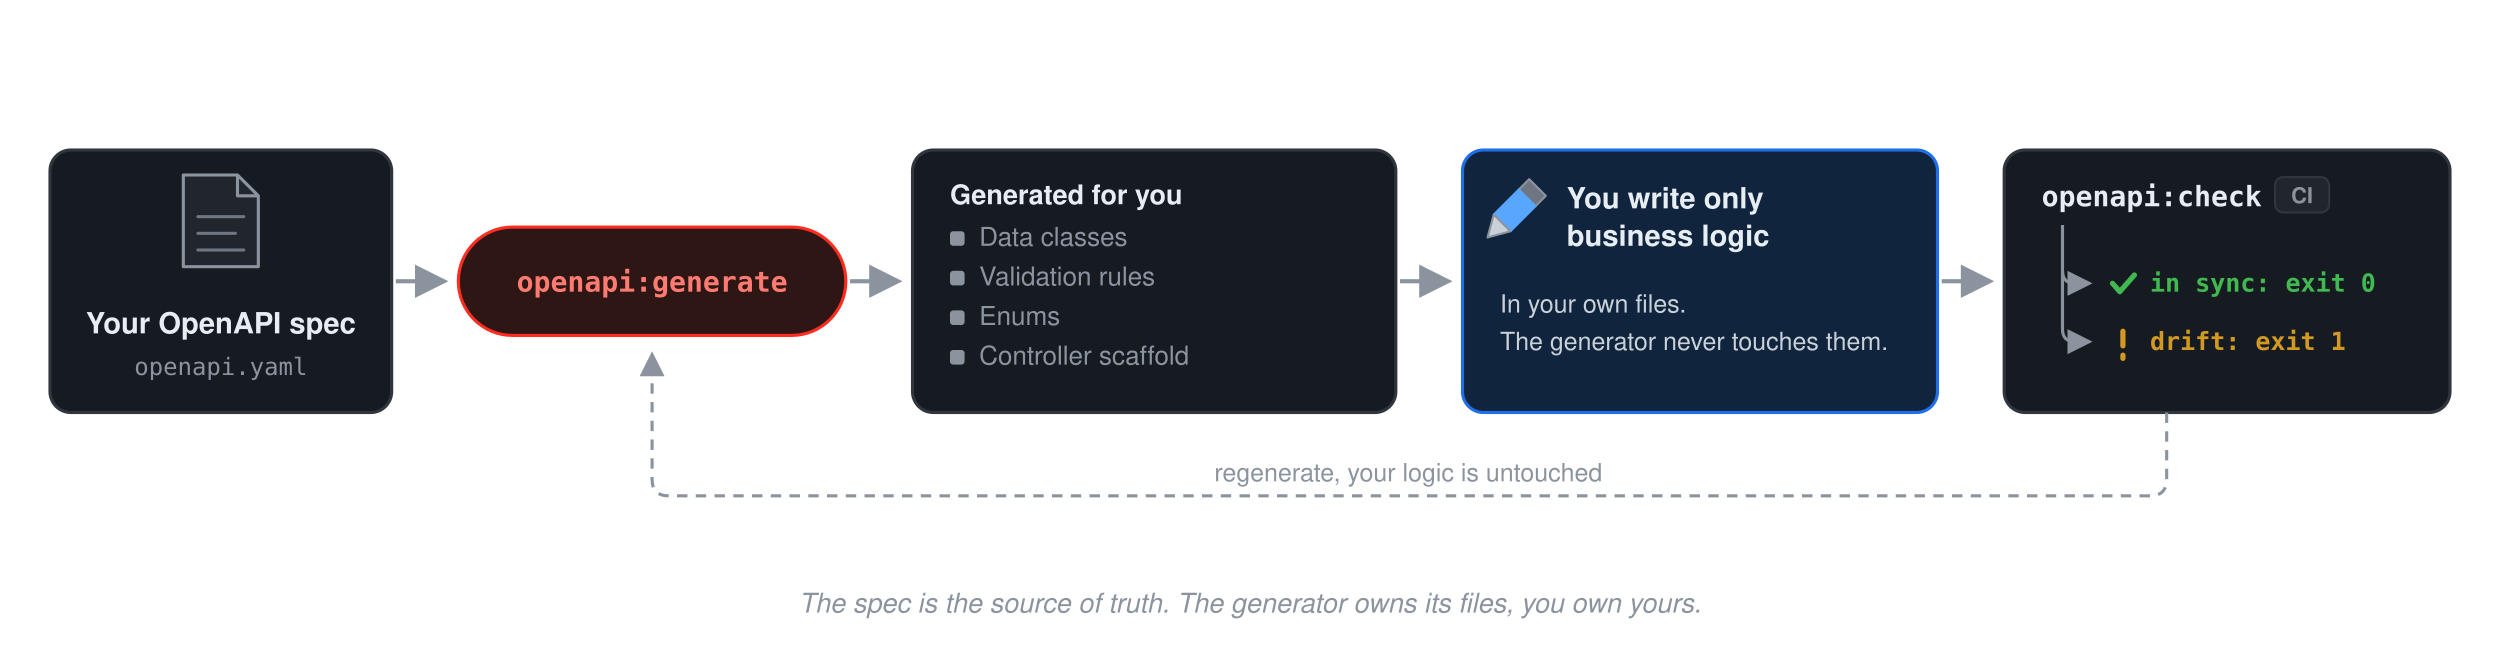
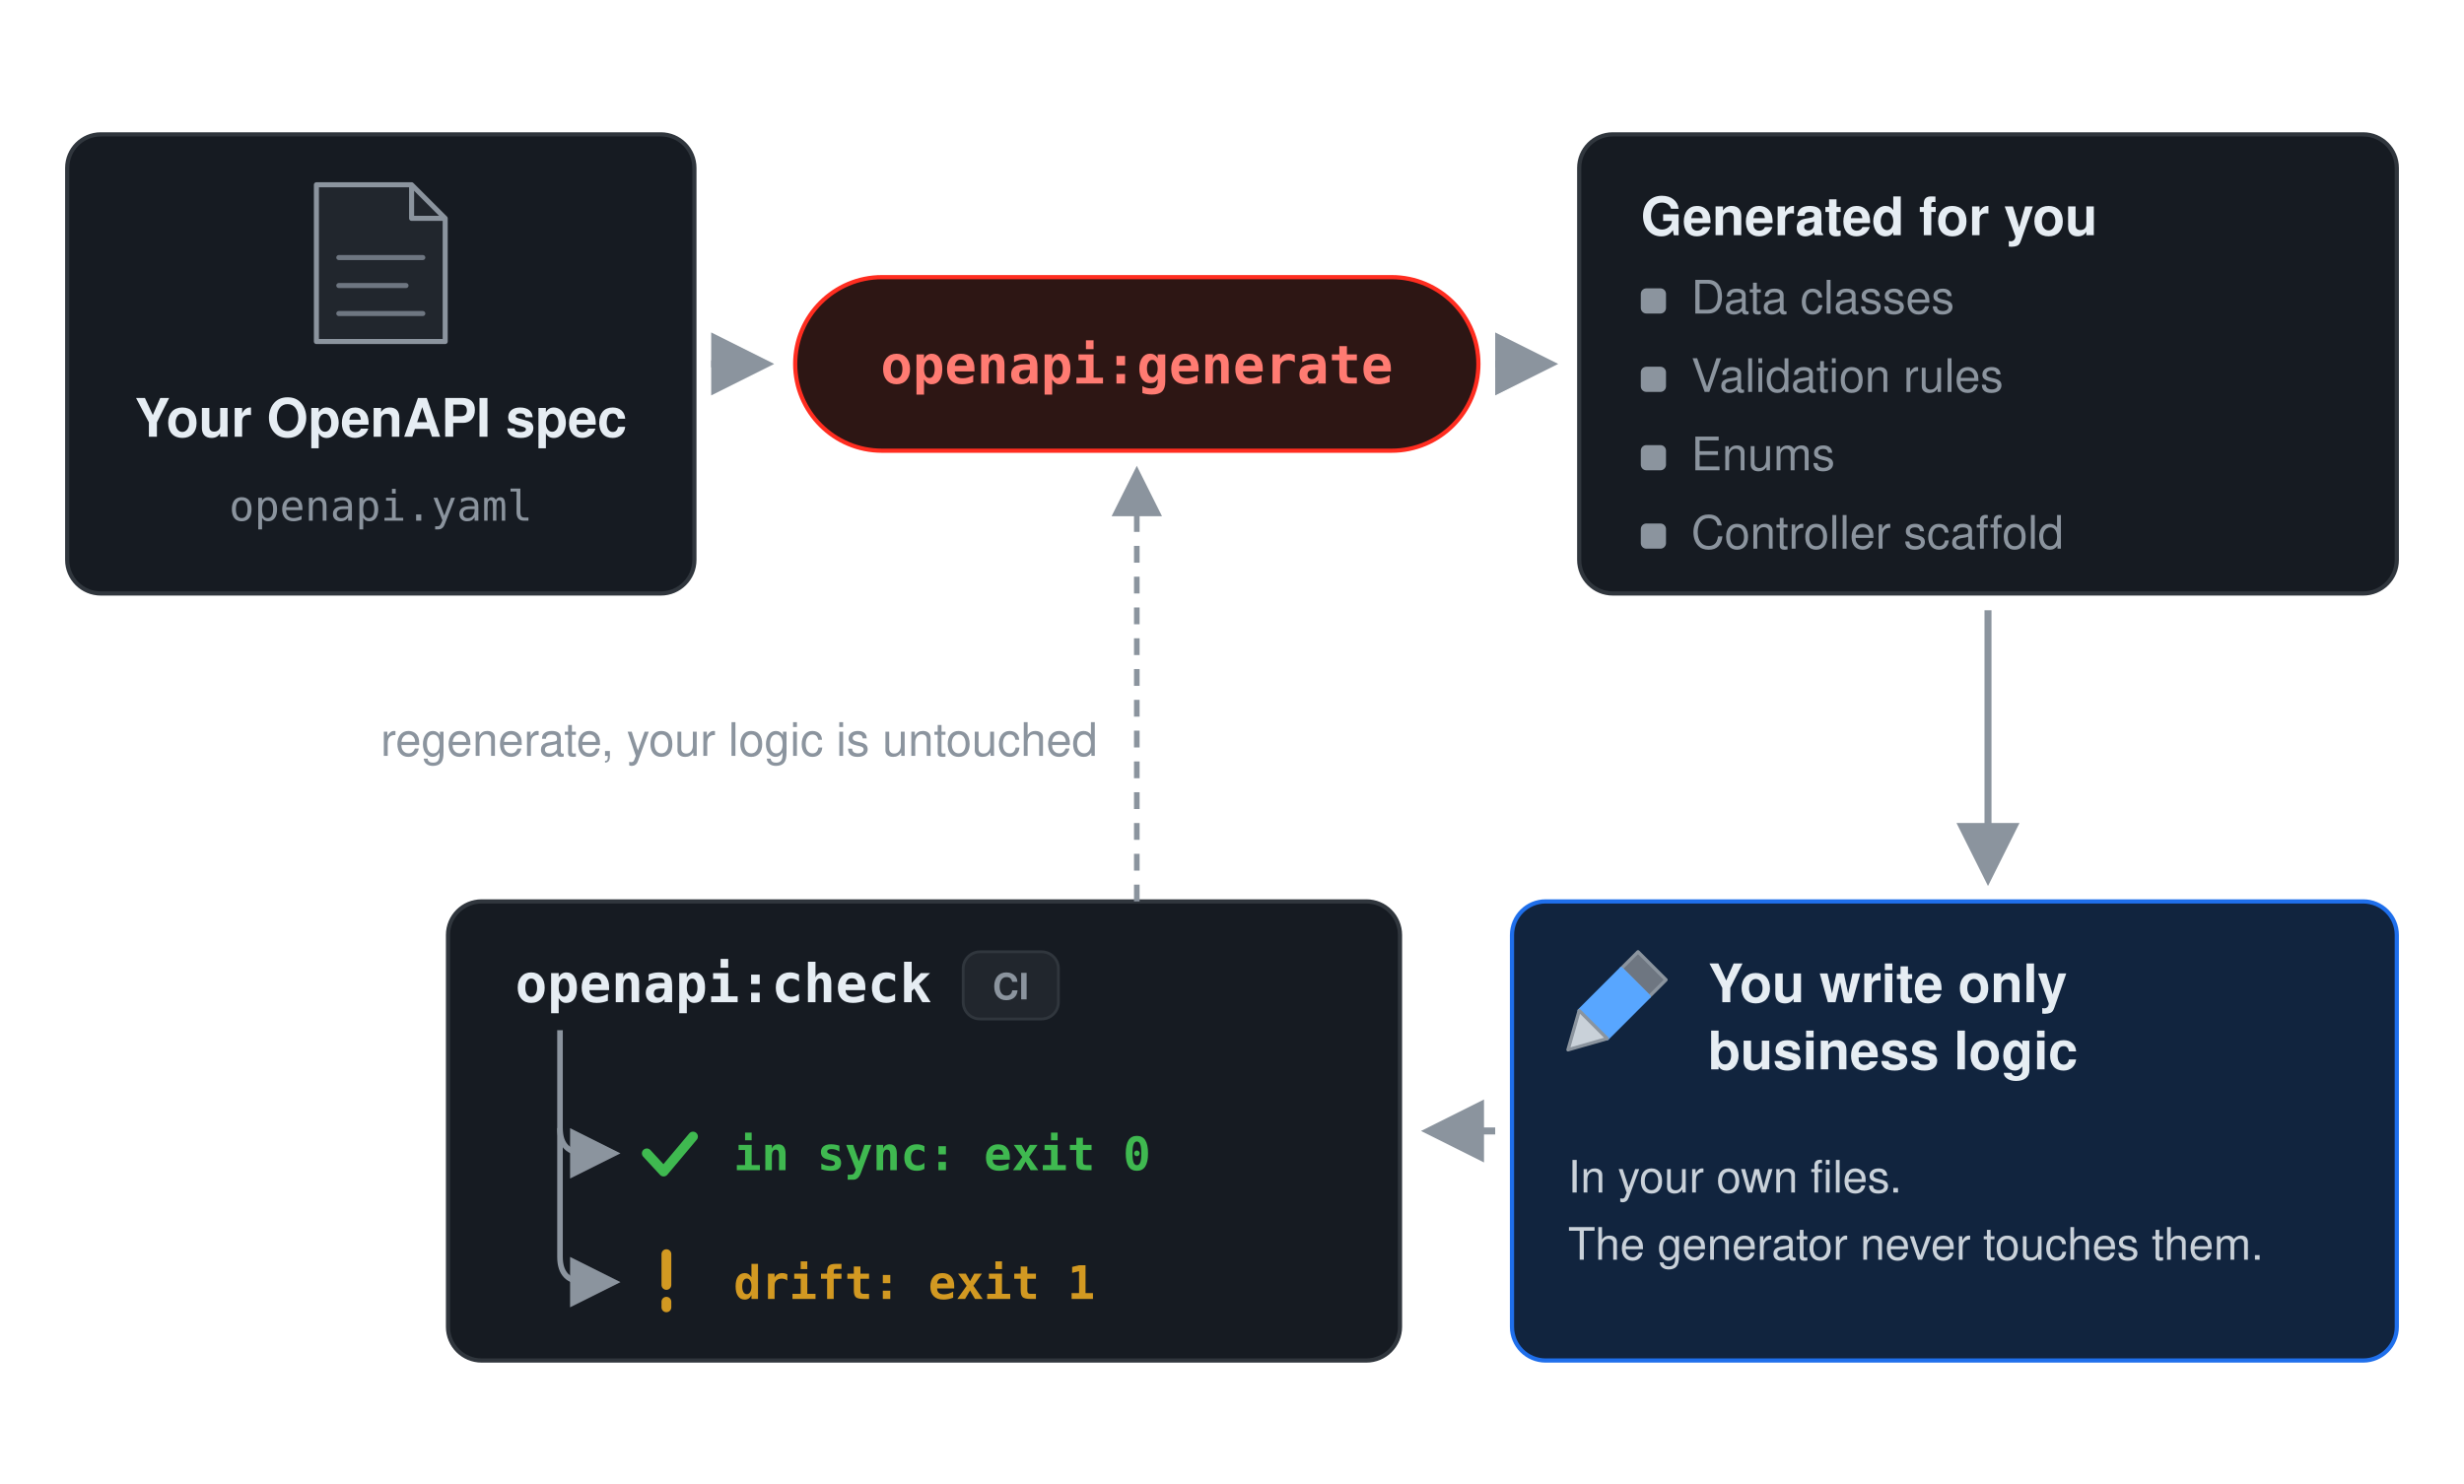
- <svg xmlns="http://www.w3.org/2000/svg" viewBox="0 0 1200 320" width="1200" height="320" role="img" aria-label="Flow diagram: your OpenAPI spec runs through openapi:generate, producing Data classes, validation rules, enums and a controller scaffold. You write only business logic in your own files. openapi:check in CI exits 0 when in sync and exits 1 on drift; regenerating leaves your logic untouched.">
+ <svg xmlns="http://www.w3.org/2000/svg" viewBox="0 0 880 530" width="880" height="530" role="img" aria-label="Flow diagram: your OpenAPI spec runs through openapi:generate, producing Data classes, validation rules, enums and a controller scaffold. You write only business logic in your own files. openapi:check in CI exits 0 when in sync and exits 1 on drift; regenerating leaves your logic untouched.">
  <defs>
-     <marker id="arrow" viewBox="0 0 10 10" refX="8" refY="5" markerWidth="8" markerHeight="8" orient="auto-start-reverse">
+     <marker id="arrow" viewBox="0 0 10 10" refX="8" refY="5" markerWidth="9" markerHeight="9" orient="auto-start-reverse">
      <path d="M0,0 L10,5 L0,10 z" fill="#8b949e" />
    </marker>
  </defs>
-   <rect x="24" y="72" width="164" height="126" rx="10" fill="#161b22" stroke="#30363d" stroke-width="1.5" />
-   <path d="M88,84 h26 l10,10 v34 h-36 z" fill="#21262d" stroke="#8b949e" stroke-width="1.5" stroke-linejoin="round" />
-   <path d="M114,84 v10 h10" fill="none" stroke="#8b949e" stroke-width="1.5" stroke-linejoin="round" />
-   <line x1="95" y1="104" x2="117" y2="104" stroke="#6e7681" stroke-width="1.5" stroke-linecap="round" />
-   <line x1="95" y1="112" x2="113" y2="112" stroke="#6e7681" stroke-width="1.5" stroke-linecap="round" />
-   <line x1="95" y1="120" x2="117" y2="120" stroke="#6e7681" stroke-width="1.5" stroke-linecap="round" />
-   <text x="106" y="160" text-anchor="middle" font-family="-apple-system,'Segoe UI',Helvetica,Arial,sans-serif" font-size="14" font-weight="600" fill="#e6edf3">Your OpenAPI spec</text>
-   <text x="106" y="180" text-anchor="middle" font-family="ui-monospace,SFMono-Regular,Menlo,Consolas,monospace" font-size="11.5" fill="#8b949e">openapi.yaml</text>
-   <line x1="190" y1="135" x2="212" y2="135" stroke="#8b949e" stroke-width="2" marker-end="url(#arrow)" />
-   <rect x="220" y="109" width="186" height="52" rx="26" fill="#2d1614" stroke="#ff2d20" stroke-width="1.5" />
-   <text x="313" y="140" text-anchor="middle" font-family="ui-monospace,SFMono-Regular,Menlo,Consolas,monospace" font-size="13.5" font-weight="600" fill="#ff7b72">openapi:generate</text>
-   <line x1="408" y1="135" x2="430" y2="135" stroke="#8b949e" stroke-width="2" marker-end="url(#arrow)" />
-   <rect x="438" y="72" width="232" height="126" rx="10" fill="#161b22" stroke="#30363d" stroke-width="1.5" />
-   <text x="456" y="98" font-family="-apple-system,'Segoe UI',Helvetica,Arial,sans-serif" font-size="13" font-weight="700" fill="#e6edf3">Generated for you</text>
-   <rect x="456" y="111" width="7" height="7" rx="1.5" fill="#8b949e" />
-   <text x="470" y="118" font-family="-apple-system,'Segoe UI',Helvetica,Arial,sans-serif" font-size="12.5" fill="#8b949e">Data classes</text>
-   <rect x="456" y="130" width="7" height="7" rx="1.5" fill="#8b949e" />
-   <text x="470" y="137" font-family="-apple-system,'Segoe UI',Helvetica,Arial,sans-serif" font-size="12.5" fill="#8b949e">Validation rules</text>
-   <rect x="456" y="149" width="7" height="7" rx="1.5" fill="#8b949e" />
-   <text x="470" y="156" font-family="-apple-system,'Segoe UI',Helvetica,Arial,sans-serif" font-size="12.5" fill="#8b949e">Enums</text>
-   <rect x="456" y="168" width="7" height="7" rx="1.5" fill="#8b949e" />
-   <text x="470" y="175" font-family="-apple-system,'Segoe UI',Helvetica,Arial,sans-serif" font-size="12.5" fill="#8b949e">Controller scaffold</text>
-   <line x1="672" y1="135" x2="694" y2="135" stroke="#8b949e" stroke-width="2" marker-end="url(#arrow)" />
-   <rect x="702" y="72" width="228" height="126" rx="10" fill="#11243e" stroke="#1f6feb" stroke-width="1.5" />
+   <rect x="24" y="48" width="224" height="164" rx="12" fill="#161b22" stroke="#30363d" stroke-width="1.5" />
+   <path d="M113,66 h34 l12,12 v44 h-46 z" fill="#21262d" stroke="#8b949e" stroke-width="1.8" stroke-linejoin="round" />
+   <path d="M147,66 v12 h12" fill="none" stroke="#8b949e" stroke-width="1.8" stroke-linejoin="round" />
+   <line x1="121" y1="92" x2="151" y2="92" stroke="#6e7681" stroke-width="1.8" stroke-linecap="round" />
+   <line x1="121" y1="102" x2="145" y2="102" stroke="#6e7681" stroke-width="1.8" stroke-linecap="round" />
+   <line x1="121" y1="112" x2="151" y2="112" stroke="#6e7681" stroke-width="1.8" stroke-linecap="round" />
+   <text x="136" y="156" text-anchor="middle" font-family="-apple-system,'Segoe UI',Helvetica,Arial,sans-serif" font-size="19" font-weight="600" fill="#e6edf3">Your OpenAPI spec</text>
+   <text x="136" y="186" text-anchor="middle" font-family="ui-monospace,SFMono-Regular,Menlo,Consolas,monospace" font-size="15" fill="#8b949e">openapi.yaml</text>
+   <line x1="254" y1="130" x2="272" y2="130" stroke="#8b949e" stroke-width="2.5" marker-end="url(#arrow)" />
+   <rect x="284" y="99" width="244" height="62" rx="31" fill="#2d1614" stroke="#ff2d20" stroke-width="1.5" />
+   <text x="406" y="137" text-anchor="middle" font-family="ui-monospace,SFMono-Regular,Menlo,Consolas,monospace" font-size="19" font-weight="600" fill="#ff7b72">openapi:generate</text>
+   <line x1="534" y1="130" x2="552" y2="130" stroke="#8b949e" stroke-width="2.5" marker-end="url(#arrow)" />
+   <rect x="564" y="48" width="292" height="164" rx="12" fill="#161b22" stroke="#30363d" stroke-width="1.5" />
+   <text x="586" y="84" font-family="-apple-system,'Segoe UI',Helvetica,Arial,sans-serif" font-size="19" font-weight="700" fill="#e6edf3">Generated for you</text>
+   <rect x="586" y="103" width="9" height="9" rx="2" fill="#8b949e" />
+   <text x="604" y="112" font-family="-apple-system,'Segoe UI',Helvetica,Arial,sans-serif" font-size="16.5" fill="#8b949e">Data classes</text>
+   <rect x="586" y="131" width="9" height="9" rx="2" fill="#8b949e" />
+   <text x="604" y="140" font-family="-apple-system,'Segoe UI',Helvetica,Arial,sans-serif" font-size="16.5" fill="#8b949e">Validation rules</text>
+   <rect x="586" y="159" width="9" height="9" rx="2" fill="#8b949e" />
+   <text x="604" y="168" font-family="-apple-system,'Segoe UI',Helvetica,Arial,sans-serif" font-size="16.5" fill="#8b949e">Enums</text>
+   <rect x="586" y="187" width="9" height="9" rx="2" fill="#8b949e" />
+   <text x="604" y="196" font-family="-apple-system,'Segoe UI',Helvetica,Arial,sans-serif" font-size="16.5" fill="#8b949e">Controller scaffold</text>
+   <line x1="710" y1="218" x2="710" y2="312" stroke="#8b949e" stroke-width="2.5" marker-end="url(#arrow)" />
+   <rect x="540" y="322" width="316" height="164" rx="12" fill="#11243e" stroke="#1f6feb" stroke-width="1.5" />
  <g stroke-linejoin="round">
-     <path d="M734,86 l8,8 l-5,5 l-8,-8 z" fill="#6e7681" stroke="#8b949e" stroke-width="1" />
-     <path d="M729,91 l8,8 l-12,12 l-8,-8 z" fill="#58a6ff" stroke="#58a6ff" stroke-width="1" />
-     <path d="M717,103 l8,8 l-11,3 z" fill="#c9d1d9" stroke="#8b949e" stroke-width="1" />
+     <path d="M585,340 l10,10 l-6,6 l-10,-10 z" fill="#6e7681" stroke="#8b949e" stroke-width="1.2" />
+     <path d="M579,346 l10,10 l-15,15 l-10,-10 z" fill="#58a6ff" stroke="#58a6ff" stroke-width="1.2" />
+     <path d="M564,361 l10,10 l-14,4 z" fill="#c9d1d9" stroke="#8b949e" stroke-width="1.2" />
  </g>
-   <text x="752" y="100" font-family="-apple-system,'Segoe UI',Helvetica,Arial,sans-serif" font-size="14" font-weight="700" fill="#e6edf3">You write only</text>
-   <text x="752" y="118" font-family="-apple-system,'Segoe UI',Helvetica,Arial,sans-serif" font-size="14" font-weight="700" fill="#e6edf3">business logic</text>
-   <text x="720" y="150" font-family="-apple-system,'Segoe UI',Helvetica,Arial,sans-serif" font-size="12" fill="#c9d1d9">In your own files.</text>
-   <text x="720" y="168" font-family="-apple-system,'Segoe UI',Helvetica,Arial,sans-serif" font-size="12" fill="#c9d1d9">The generator never touches them.</text>
-   <line x1="932" y1="135" x2="954" y2="135" stroke="#8b949e" stroke-width="2" marker-end="url(#arrow)" />
-   <rect x="962" y="72" width="214" height="126" rx="10" fill="#161b22" stroke="#30363d" stroke-width="1.5" />
-   <text x="980" y="99" font-family="ui-monospace,SFMono-Regular,Menlo,Consolas,monospace" font-size="13.5" font-weight="600" fill="#e6edf3">openapi:check</text>
-   <rect x="1092" y="85" width="26" height="17" rx="4" fill="#21262d" stroke="#30363d" stroke-width="1" />
-   <text x="1105" y="97.5" text-anchor="middle" font-family="-apple-system,'Segoe UI',Helvetica,Arial,sans-serif" font-size="10.5" font-weight="700" fill="#8b949e">CI</text>
-   <path d="M990,108 v22 q0,6 6,6 h6" fill="none" stroke="#8b949e" stroke-width="1.5" marker-end="url(#arrow)" />
-   <path d="M990,130 v28 q0,6 6,6 h6" fill="none" stroke="#8b949e" stroke-width="1.5" marker-end="url(#arrow)" />
-   <path d="M1014,136 l3.5,4 l7,-8" fill="none" stroke="#3fb950" stroke-width="2.5" stroke-linecap="round" stroke-linejoin="round" />
-   <text x="1032" y="140" font-family="ui-monospace,SFMono-Regular,Menlo,Consolas,monospace" font-size="12" font-weight="600" fill="#3fb950">in sync: exit 0</text>
-   <path d="M1019,159 v7 M1019,170.5 v1.5" fill="none" stroke="#d29922" stroke-width="2.5" stroke-linecap="round" />
-   <text x="1032" y="168" font-family="ui-monospace,SFMono-Regular,Menlo,Consolas,monospace" font-size="12" font-weight="600" fill="#d29922">drift: exit 1</text>
-   <path d="M1040,198 v32 q0,8 -8,8 h-711 q-8,0 -8,-8 v-59" fill="none" stroke="#8b949e" stroke-width="1.5" stroke-dasharray="5 4" marker-end="url(#arrow)" />
-   <text x="676" y="231" text-anchor="middle" font-family="-apple-system,'Segoe UI',Helvetica,Arial,sans-serif" font-size="12" fill="#8b949e">regenerate, your logic is untouched</text>
-   <text x="600" y="294" text-anchor="middle" font-family="-apple-system,'Segoe UI',Helvetica,Arial,sans-serif" font-size="13" font-style="italic" fill="#8b949e">The spec is the source of truth. The generator owns its files, you own yours.</text>
+   <text x="610" y="358" font-family="-apple-system,'Segoe UI',Helvetica,Arial,sans-serif" font-size="19" font-weight="700" fill="#e6edf3">You write only</text>
+   <text x="610" y="382" font-family="-apple-system,'Segoe UI',Helvetica,Arial,sans-serif" font-size="19" font-weight="700" fill="#e6edf3">business logic</text>
+   <text x="560" y="426" font-family="-apple-system,'Segoe UI',Helvetica,Arial,sans-serif" font-size="16" fill="#c9d1d9">In your own files.</text>
+   <text x="560" y="450" font-family="-apple-system,'Segoe UI',Helvetica,Arial,sans-serif" font-size="16" fill="#c9d1d9">The generator never touches them.</text>
+   <line x1="534" y1="404" x2="512" y2="404" stroke="#8b949e" stroke-width="2.5" marker-end="url(#arrow)" />
+   <rect x="160" y="322" width="340" height="164" rx="12" fill="#161b22" stroke="#30363d" stroke-width="1.5" />
+   <text x="184" y="358" font-family="ui-monospace,SFMono-Regular,Menlo,Consolas,monospace" font-size="19" font-weight="600" fill="#e6edf3">openapi:check</text>
+   <rect x="344" y="340" width="34" height="24" rx="6" fill="#21262d" stroke="#30363d" stroke-width="1" />
+   <text x="361" y="357" text-anchor="middle" font-family="-apple-system,'Segoe UI',Helvetica,Arial,sans-serif" font-size="13" font-weight="700" fill="#8b949e">CI</text>
+   <path d="M200,368 v35 q0,9 9,9 h9" fill="none" stroke="#8b949e" stroke-width="2" marker-end="url(#arrow)" />
+   <path d="M200,403 v46 q0,9 9,9 h9" fill="none" stroke="#8b949e" stroke-width="2" marker-end="url(#arrow)" />
+   <path d="M231,412 l6,6.5 l10.5,-12.5" fill="none" stroke="#3fb950" stroke-width="3.5" stroke-linecap="round" stroke-linejoin="round" />
+   <text x="262" y="418" font-family="ui-monospace,SFMono-Regular,Menlo,Consolas,monospace" font-size="16.5" font-weight="600" fill="#3fb950">in sync: exit 0</text>
+   <path d="M238,448 v11 M238,465 v2" fill="none" stroke="#d29922" stroke-width="3.5" stroke-linecap="round" />
+   <text x="262" y="464" font-family="ui-monospace,SFMono-Regular,Menlo,Consolas,monospace" font-size="16.5" font-weight="600" fill="#d29922">drift: exit 1</text>
+   <path d="M406,322 V170" fill="none" stroke="#8b949e" stroke-width="2" stroke-dasharray="6 5" marker-end="url(#arrow)" />
+   <text x="392" y="270" text-anchor="end" font-family="-apple-system,'Segoe UI',Helvetica,Arial,sans-serif" font-size="16.5" fill="#8b949e">regenerate, your logic is untouched</text>
</svg>
